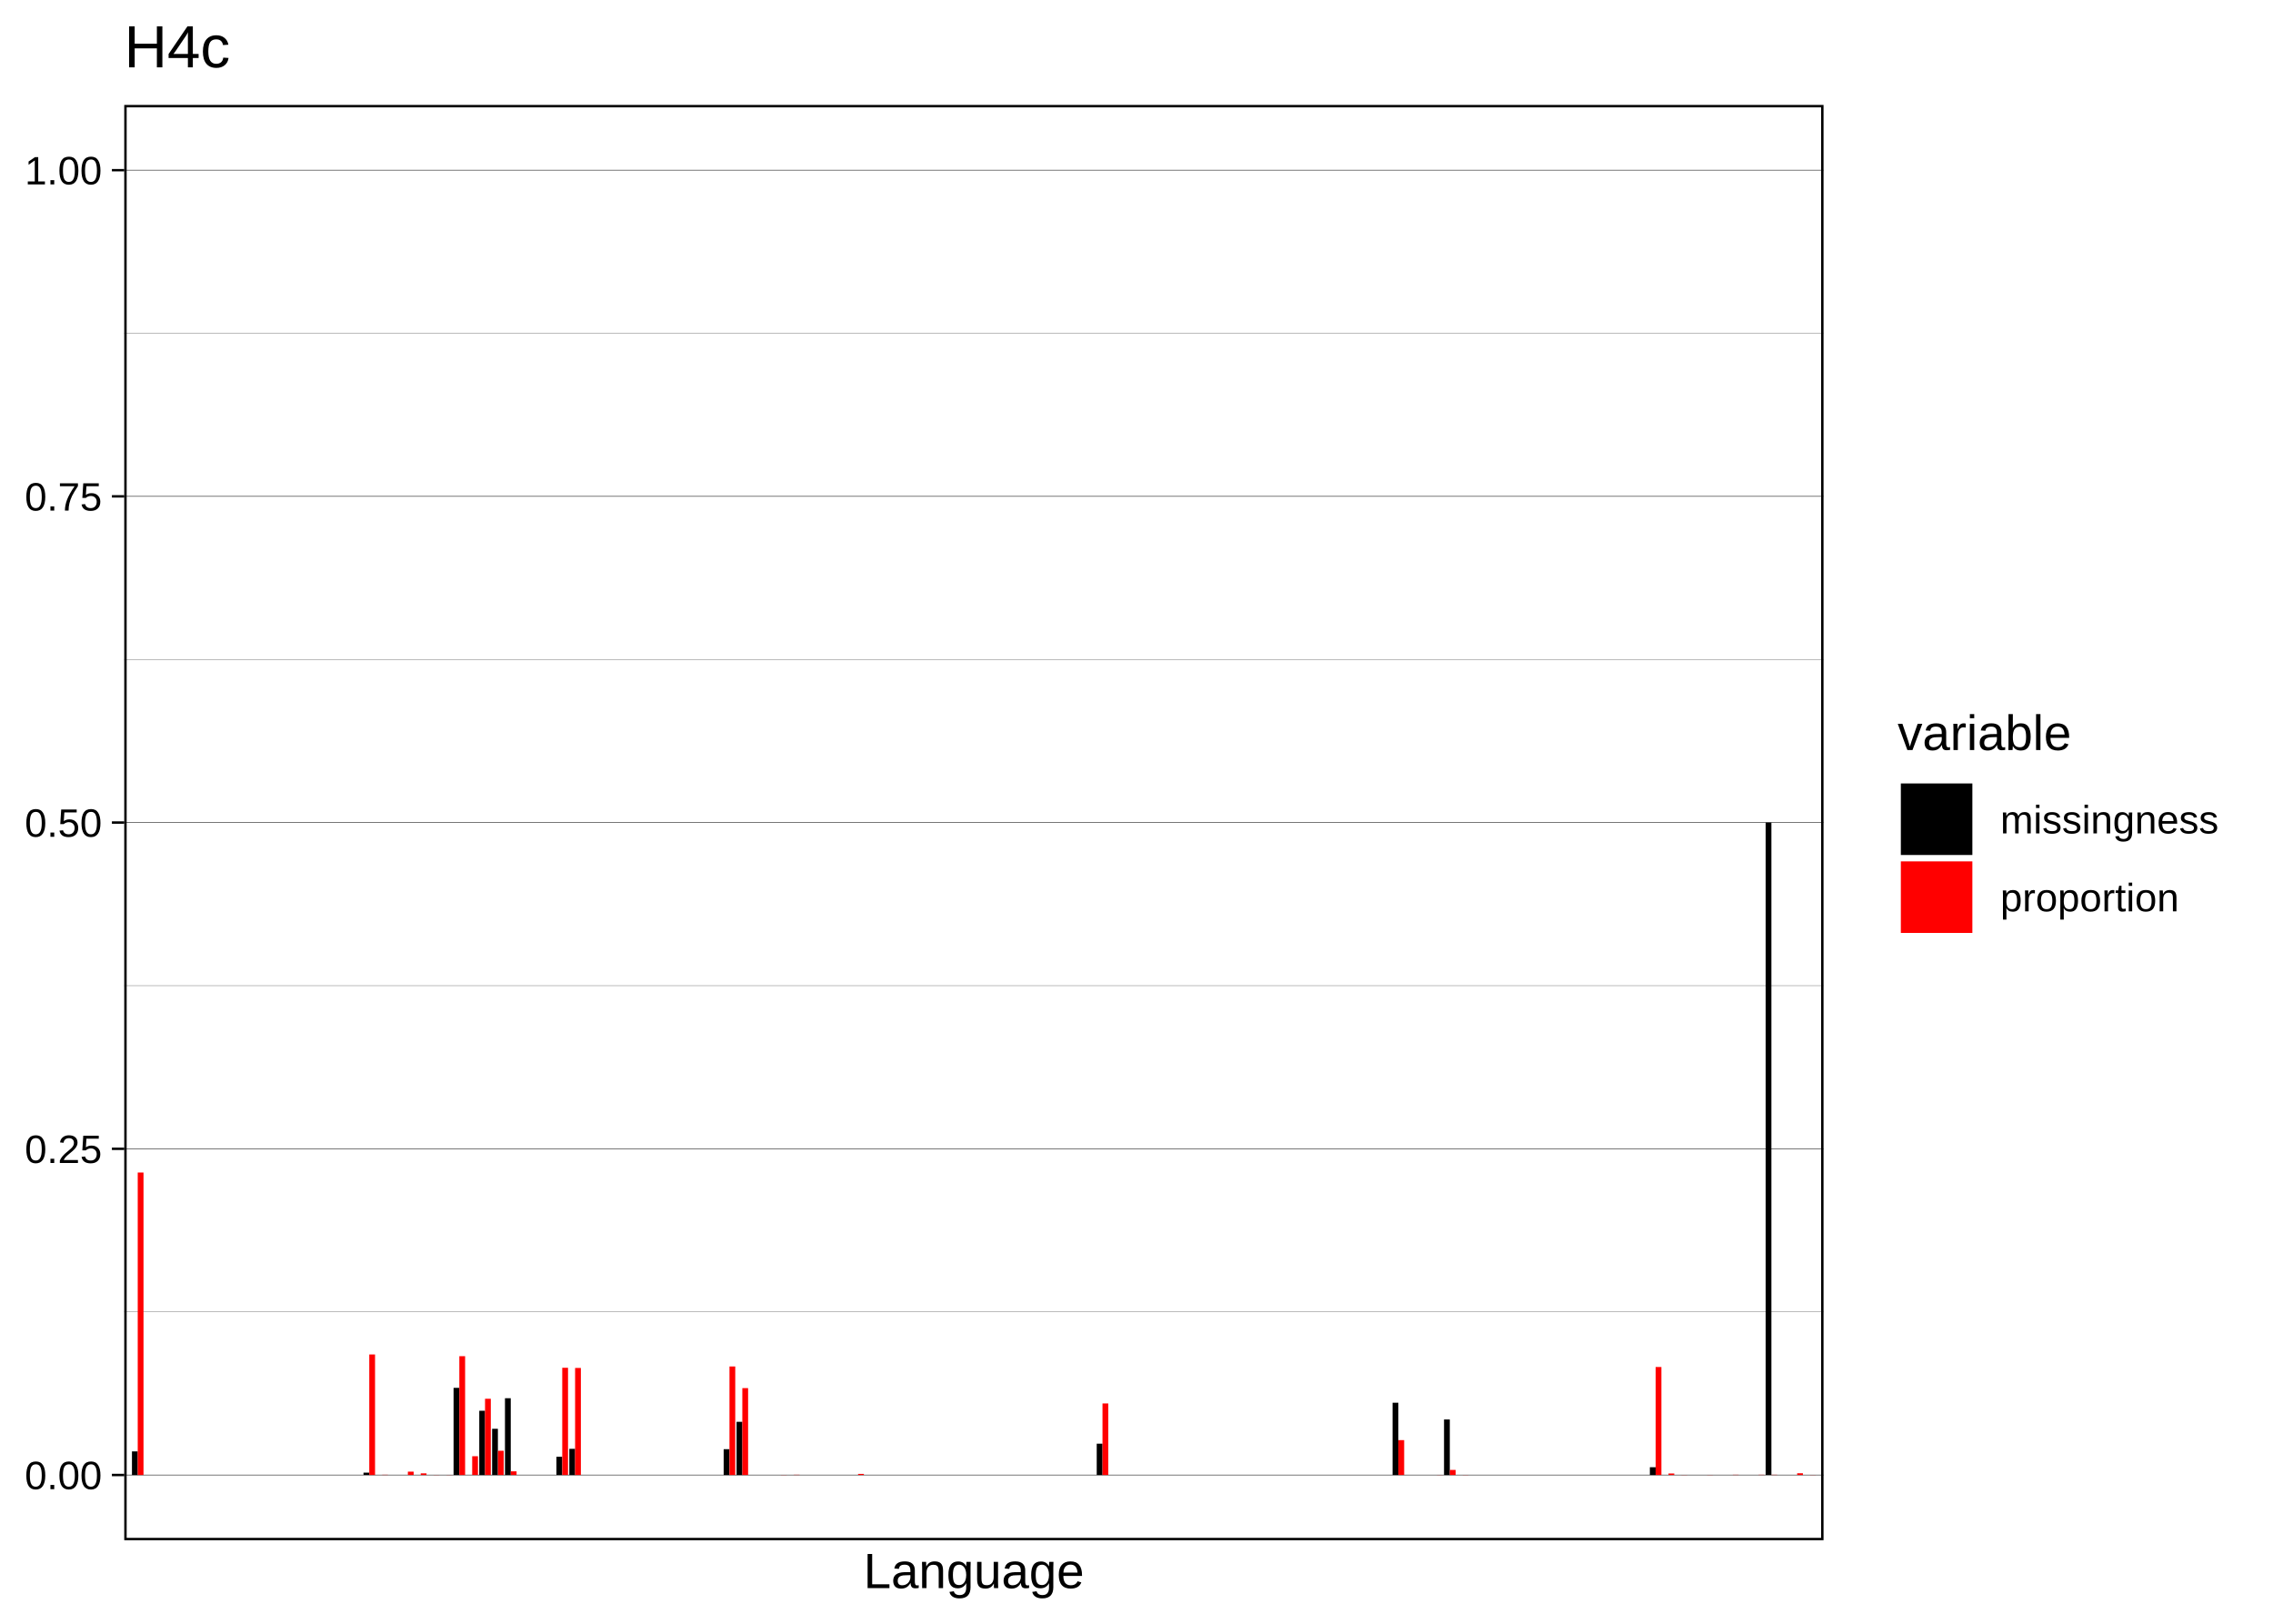
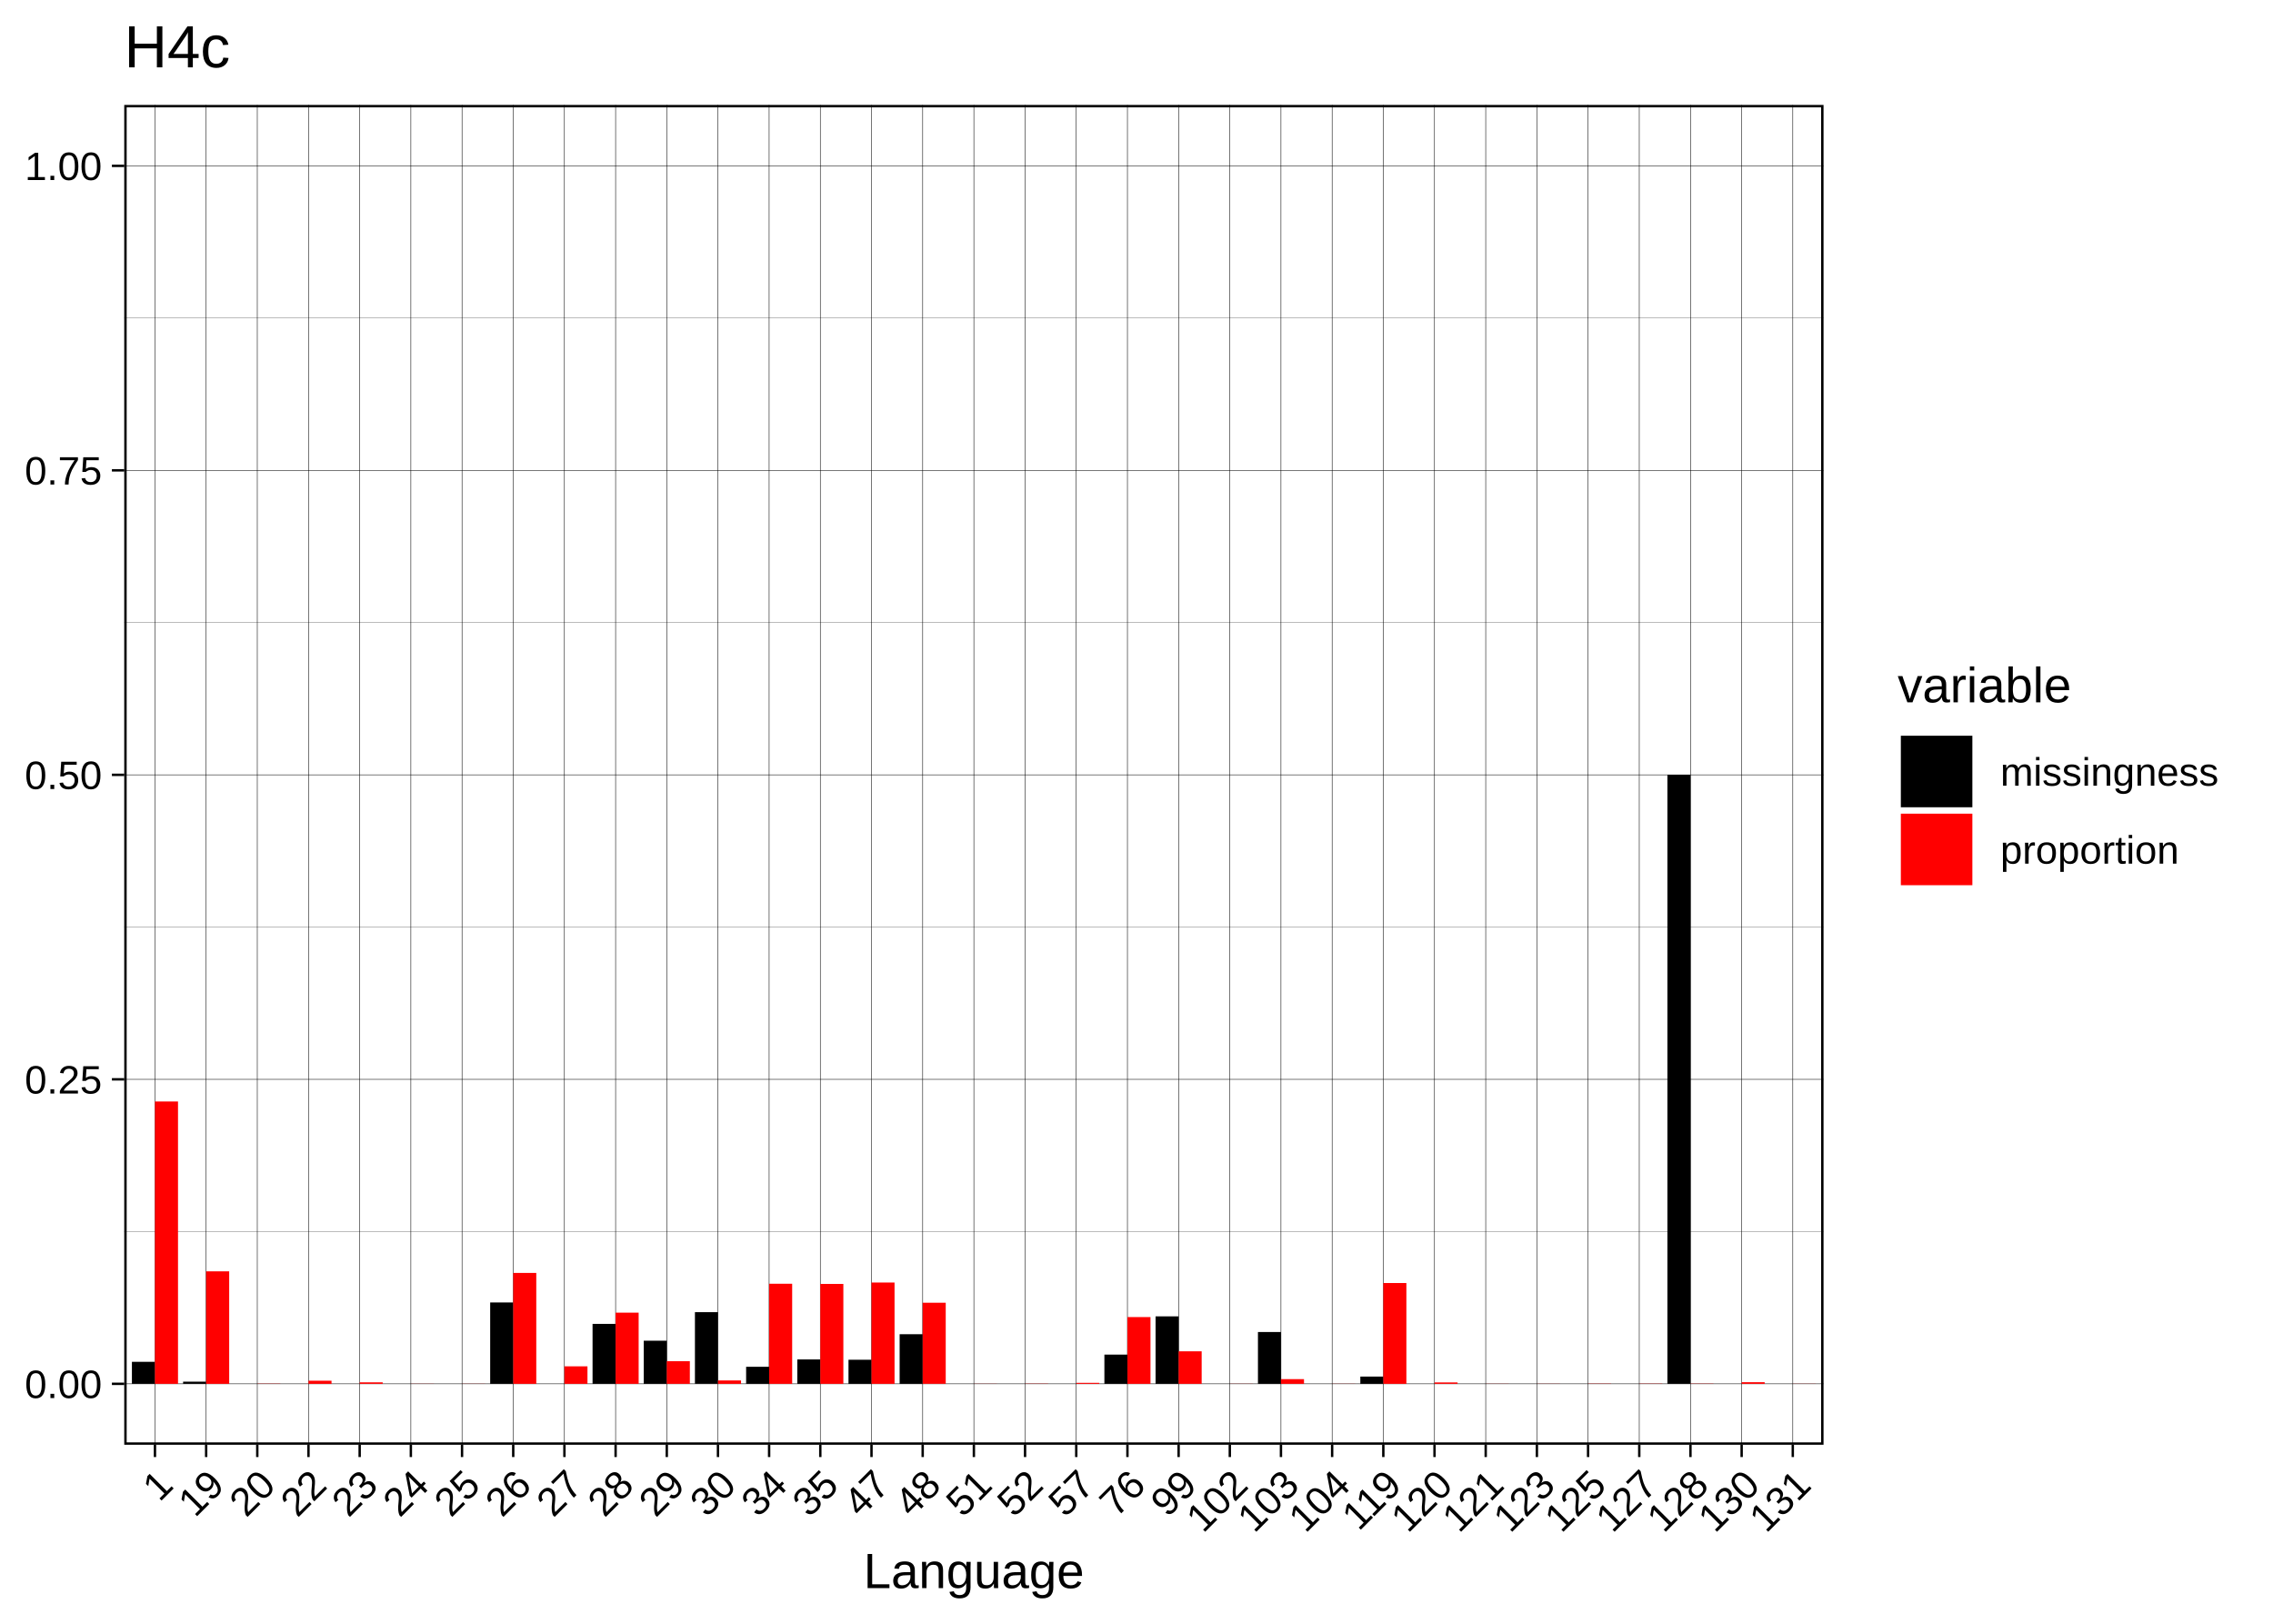
<svg xmlns="http://www.w3.org/2000/svg" class="svglite" width="504.00pt" height="360.00pt" viewBox="0 0 504.00 360.00">
  <defs>
    <style type="text/css">
    .svglite line, .svglite polyline, .svglite polygon, .svglite path, .svglite rect, .svglite circle {
      fill: none;
      stroke: #000000;
      stroke-linecap: round;
      stroke-linejoin: round;
      stroke-miterlimit: 10.00;
    }
    .svglite text {
      white-space: pre;
    }
  </style>
  </defs>
  <rect width="100%" height="100%" style="stroke: none; fill: #FFFFFF;" />
  <defs>
    <clipPath id="cpMC4wMHw1MDQuMDB8MC4wMHwzNjAuMDA=">
      <rect x="0.00" y="0.00" width="504.00" height="360.00" />
    </clipPath>
  </defs>
  <g clip-path="url(#cpMC4wMHw1MDQuMDB8MC4wMHwzNjAuMDA=)">
    <rect x="0" y="0.00" width="504.00" height="360.00" style="stroke-width: 1.07; stroke: #FFFFFF; fill: #FFFFFF;" />
  </g>
  <defs>
-     <clipPath id="cpMjcuNTV8NDA0LjMzfDIzLjI3fDM0MS40OA==">
-       <rect x="27.55" y="23.27" width="376.79" height="318.22" />
+     <clipPath id="cpMjcuNTV8NDA0LjMzfDIzLjI3fDMyMC4zMQ==">
+       <rect x="27.55" y="23.27" width="376.79" height="297.05" />
    </clipPath>
  </defs>
-   <g clip-path="url(#cpMjcuNTV8NDA0LjMzfDIzLjI3fDM0MS40OA==)">
-     <rect x="27.55" y="23.27" width="376.79" height="318.22" style="stroke-width: 1.07; stroke: none; fill: #FFFFFF;" />
-     <polyline points="27.55,290.86 404.33,290.86 " style="stroke-width: 0.053; stroke-linecap: butt;" />
-     <polyline points="27.55,218.54 404.33,218.54 " style="stroke-width: 0.053; stroke-linecap: butt;" />
-     <polyline points="27.55,146.21 404.33,146.21 " style="stroke-width: 0.053; stroke-linecap: butt;" />
-     <polyline points="27.55,73.89 404.33,73.89 " style="stroke-width: 0.053; stroke-linecap: butt;" />
-     <polyline points="27.55,327.02 404.33,327.02 " style="stroke-width: 0.11; stroke-linecap: butt;" />
-     <polyline points="27.55,254.70 404.33,254.70 " style="stroke-width: 0.11; stroke-linecap: butt;" />
-     <polyline points="27.55,182.37 404.33,182.37 " style="stroke-width: 0.11; stroke-linecap: butt;" />
-     <polyline points="27.55,110.05 404.33,110.05 " style="stroke-width: 0.11; stroke-linecap: butt;" />
-     <polyline points="27.55,37.73 404.33,37.73 " style="stroke-width: 0.11; stroke-linecap: butt;" />
-     <rect x="243.18" y="320.08" width="1.28" height="6.94" style="stroke-width: 1.07; stroke: none; stroke-linecap: butt; stroke-linejoin: miter; fill: #000000;" />
-     <rect x="308.78" y="311.00" width="1.28" height="16.02" style="stroke-width: 1.07; stroke: none; stroke-linecap: butt; stroke-linejoin: miter; fill: #000000;" />
-     <rect x="320.19" y="314.71" width="1.28" height="12.31" style="stroke-width: 1.07; stroke: none; stroke-linecap: butt; stroke-linejoin: miter; fill: #000000;" />
-     <rect x="29.26" y="321.79" width="1.28" height="5.23" style="stroke-width: 1.07; stroke: none; stroke-linecap: butt; stroke-linejoin: miter; fill: #000000;" />
-     <rect x="80.60" y="326.50" width="1.28" height="0.51" style="stroke-width: 1.07; stroke: none; stroke-linecap: butt; stroke-linejoin: miter; fill: #000000;" />
-     <rect x="371.53" y="327.02" width="1.28" height="0.00" style="stroke-width: 1.07; stroke: none; stroke-linecap: butt; stroke-linejoin: miter; fill: #000000;" />
-     <rect x="382.94" y="327.02" width="1.28" height="0.00" style="stroke-width: 1.07; stroke: none; stroke-linecap: butt; stroke-linejoin: miter; fill: #000000;" />
-     <rect x="92.01" y="327.02" width="1.28" height="0.00" style="stroke-width: 1.07; stroke: none; stroke-linecap: butt; stroke-linejoin: miter; fill: #000000;" />
-     <rect x="388.65" y="327.02" width="1.28" height="0.00" style="stroke-width: 1.07; stroke: none; stroke-linecap: butt; stroke-linejoin: miter; fill: #000000;" />
-     <rect x="377.24" y="327.02" width="1.28" height="0.00" style="stroke-width: 1.07; stroke: none; stroke-linecap: butt; stroke-linejoin: miter; fill: #000000;" />
-     <rect x="100.57" y="307.70" width="1.28" height="19.32" style="stroke-width: 1.07; stroke: none; stroke-linecap: butt; stroke-linejoin: miter; fill: #000000;" />
-     <rect x="174.73" y="327.02" width="1.28" height="0.00" style="stroke-width: 1.07; stroke: none; stroke-linecap: butt; stroke-linejoin: miter; fill: #000000;" />
-     <rect x="171.87" y="327.02" width="1.28" height="0.00" style="stroke-width: 1.07; stroke: none; stroke-linecap: butt; stroke-linejoin: miter; fill: #000000;" />
-     <rect x="391.50" y="182.37" width="1.28" height="144.64" style="stroke-width: 1.07; stroke: none; stroke-linecap: butt; stroke-linejoin: miter; fill: #000000;" />
-     <rect x="188.99" y="327.02" width="1.28" height="0.00" style="stroke-width: 1.07; stroke: none; stroke-linecap: butt; stroke-linejoin: miter; fill: #000000;" />
-     <rect x="323.04" y="327.02" width="1.28" height="0.00" style="stroke-width: 1.07; stroke: none; stroke-linecap: butt; stroke-linejoin: miter; fill: #000000;" />
-     <rect x="89.16" y="327.02" width="1.28" height="0.00" style="stroke-width: 1.07; stroke: none; stroke-linecap: butt; stroke-linejoin: miter; fill: #000000;" />
-     <rect x="397.20" y="327.02" width="1.28" height="0.00" style="stroke-width: 1.07; stroke: none; stroke-linecap: butt; stroke-linejoin: miter; fill: #000000;" />
-     <rect x="400.06" y="327.02" width="1.28" height="0.00" style="stroke-width: 1.07; stroke: none; stroke-linecap: butt; stroke-linejoin: miter; fill: #000000;" />
-     <rect x="97.71" y="327.02" width="1.28" height="0.00" style="stroke-width: 1.07; stroke: none; stroke-linecap: butt; stroke-linejoin: miter; fill: #000000;" />
-     <rect x="94.86" y="327.02" width="1.28" height="0.00" style="stroke-width: 1.07; stroke: none; stroke-linecap: butt; stroke-linejoin: miter; fill: #000000;" />
-     <rect x="83.45" y="327.02" width="1.28" height="0.00" style="stroke-width: 1.07; stroke: none; stroke-linecap: butt; stroke-linejoin: miter; fill: #000000;" />
-     <rect x="317.34" y="327.02" width="1.28" height="0.00" style="stroke-width: 1.07; stroke: none; stroke-linecap: butt; stroke-linejoin: miter; fill: #000000;" />
-     <rect x="368.68" y="327.02" width="1.28" height="0.00" style="stroke-width: 1.07; stroke: none; stroke-linecap: butt; stroke-linejoin: miter; fill: #000000;" />
-     <rect x="365.83" y="325.30" width="1.28" height="1.72" style="stroke-width: 1.07; stroke: none; stroke-linecap: butt; stroke-linejoin: miter; fill: #000000;" />
-     <rect x="160.46" y="321.30" width="1.28" height="5.72" style="stroke-width: 1.07; stroke: none; stroke-linecap: butt; stroke-linejoin: miter; fill: #000000;" />
-     <rect x="103.42" y="327.02" width="1.28" height="0.00" style="stroke-width: 1.07; stroke: none; stroke-linecap: butt; stroke-linejoin: miter; fill: #000000;" />
-     <rect x="163.32" y="315.23" width="1.28" height="11.79" style="stroke-width: 1.07; stroke: none; stroke-linecap: butt; stroke-linejoin: miter; fill: #000000;" />
-     <rect x="106.27" y="312.78" width="1.28" height="14.24" style="stroke-width: 1.07; stroke: none; stroke-linecap: butt; stroke-linejoin: miter; fill: #000000;" />
-     <rect x="109.12" y="316.78" width="1.28" height="10.24" style="stroke-width: 1.07; stroke: none; stroke-linecap: butt; stroke-linejoin: miter; fill: #000000;" />
-     <rect x="111.97" y="310.00" width="1.28" height="17.02" style="stroke-width: 1.07; stroke: none; stroke-linecap: butt; stroke-linejoin: miter; fill: #000000;" />
-     <rect x="123.38" y="322.97" width="1.28" height="4.05" style="stroke-width: 1.07; stroke: none; stroke-linecap: butt; stroke-linejoin: miter; fill: #000000;" />
-     <rect x="126.24" y="321.22" width="1.28" height="5.80" style="stroke-width: 1.07; stroke: none; stroke-linecap: butt; stroke-linejoin: miter; fill: #000000;" />
-     <rect x="244.46" y="311.16" width="1.28" height="15.86" style="stroke-width: 1.07; stroke: none; stroke-linecap: butt; stroke-linejoin: miter; fill: #FF0000;" />
-     <rect x="310.07" y="319.29" width="1.28" height="7.73" style="stroke-width: 1.07; stroke: none; stroke-linecap: butt; stroke-linejoin: miter; fill: #FF0000;" />
-     <rect x="321.48" y="325.90" width="1.28" height="1.12" style="stroke-width: 1.07; stroke: none; stroke-linecap: butt; stroke-linejoin: miter; fill: #FF0000;" />
-     <rect x="30.54" y="259.96" width="1.28" height="67.06" style="stroke-width: 1.07; stroke: none; stroke-linecap: butt; stroke-linejoin: miter; fill: #FF0000;" />
-     <rect x="81.88" y="300.30" width="1.28" height="26.72" style="stroke-width: 1.07; stroke: none; stroke-linecap: butt; stroke-linejoin: miter; fill: #FF0000;" />
-     <rect x="372.82" y="327.00" width="1.28" height="0.024" style="stroke-width: 1.07; stroke: none; stroke-linecap: butt; stroke-linejoin: miter; fill: #FF0000;" />
-     <rect x="384.23" y="326.97" width="1.28" height="0.048" style="stroke-width: 1.07; stroke: none; stroke-linecap: butt; stroke-linejoin: miter; fill: #FF0000;" />
-     <rect x="93.29" y="326.66" width="1.28" height="0.36" style="stroke-width: 1.07; stroke: none; stroke-linecap: butt; stroke-linejoin: miter; fill: #FF0000;" />
-     <rect x="389.93" y="326.97" width="1.28" height="0.048" style="stroke-width: 1.07; stroke: none; stroke-linecap: butt; stroke-linejoin: miter; fill: #FF0000;" />
-     <rect x="378.52" y="327.00" width="1.28" height="0.024" style="stroke-width: 1.07; stroke: none; stroke-linecap: butt; stroke-linejoin: miter; fill: #FF0000;" />
-     <rect x="101.85" y="300.68" width="1.28" height="26.34" style="stroke-width: 1.07; stroke: none; stroke-linecap: butt; stroke-linejoin: miter; fill: #FF0000;" />
-     <rect x="176.01" y="326.97" width="1.28" height="0.048" style="stroke-width: 1.07; stroke: none; stroke-linecap: butt; stroke-linejoin: miter; fill: #FF0000;" />
-     <rect x="173.16" y="327.00" width="1.28" height="0.024" style="stroke-width: 1.07; stroke: none; stroke-linecap: butt; stroke-linejoin: miter; fill: #FF0000;" />
-     <rect x="392.78" y="326.97" width="1.28" height="0.048" style="stroke-width: 1.07; stroke: none; stroke-linecap: butt; stroke-linejoin: miter; fill: #FF0000;" />
-     <rect x="190.27" y="326.78" width="1.28" height="0.24" style="stroke-width: 1.07; stroke: none; stroke-linecap: butt; stroke-linejoin: miter; fill: #FF0000;" />
-     <rect x="324.33" y="327.00" width="1.28" height="0.024" style="stroke-width: 1.07; stroke: none; stroke-linecap: butt; stroke-linejoin: miter; fill: #FF0000;" />
-     <rect x="90.44" y="326.28" width="1.28" height="0.74" style="stroke-width: 1.07; stroke: none; stroke-linecap: butt; stroke-linejoin: miter; fill: #FF0000;" />
-     <rect x="398.49" y="326.64" width="1.28" height="0.38" style="stroke-width: 1.07; stroke: none; stroke-linecap: butt; stroke-linejoin: miter; fill: #FF0000;" />
-     <rect x="401.34" y="327.00" width="1.28" height="0.024" style="stroke-width: 1.07; stroke: none; stroke-linecap: butt; stroke-linejoin: miter; fill: #FF0000;" />
-     <rect x="99.00" y="327.00" width="1.28" height="0.024" style="stroke-width: 1.07; stroke: none; stroke-linecap: butt; stroke-linejoin: miter; fill: #FF0000;" />
-     <rect x="96.14" y="327.00" width="1.28" height="0.024" style="stroke-width: 1.07; stroke: none; stroke-linecap: butt; stroke-linejoin: miter; fill: #FF0000;" />
-     <rect x="84.74" y="326.97" width="1.28" height="0.048" style="stroke-width: 1.07; stroke: none; stroke-linecap: butt; stroke-linejoin: miter; fill: #FF0000;" />
-     <rect x="318.62" y="327.00" width="1.28" height="0.024" style="stroke-width: 1.07; stroke: none; stroke-linecap: butt; stroke-linejoin: miter; fill: #FF0000;" />
-     <rect x="369.96" y="326.69" width="1.28" height="0.33" style="stroke-width: 1.07; stroke: none; stroke-linecap: butt; stroke-linejoin: miter; fill: #FF0000;" />
-     <rect x="367.11" y="303.08" width="1.28" height="23.94" style="stroke-width: 1.07; stroke: none; stroke-linecap: butt; stroke-linejoin: miter; fill: #FF0000;" />
-     <rect x="161.75" y="302.96" width="1.28" height="24.06" style="stroke-width: 1.07; stroke: none; stroke-linecap: butt; stroke-linejoin: miter; fill: #FF0000;" />
-     <rect x="104.70" y="322.86" width="1.28" height="4.16" style="stroke-width: 1.07; stroke: none; stroke-linecap: butt; stroke-linejoin: miter; fill: #FF0000;" />
-     <rect x="164.60" y="307.76" width="1.28" height="19.26" style="stroke-width: 1.07; stroke: none; stroke-linecap: butt; stroke-linejoin: miter; fill: #FF0000;" />
-     <rect x="107.55" y="310.12" width="1.28" height="16.90" style="stroke-width: 1.07; stroke: none; stroke-linecap: butt; stroke-linejoin: miter; fill: #FF0000;" />
-     <rect x="110.41" y="321.65" width="1.28" height="5.37" style="stroke-width: 1.07; stroke: none; stroke-linecap: butt; stroke-linejoin: miter; fill: #FF0000;" />
-     <rect x="113.26" y="326.21" width="1.28" height="0.81" style="stroke-width: 1.07; stroke: none; stroke-linecap: butt; stroke-linejoin: miter; fill: #FF0000;" />
-     <rect x="124.67" y="303.25" width="1.28" height="23.77" style="stroke-width: 1.07; stroke: none; stroke-linecap: butt; stroke-linejoin: miter; fill: #FF0000;" />
-     <rect x="127.52" y="303.29" width="1.28" height="23.73" style="stroke-width: 1.07; stroke: none; stroke-linecap: butt; stroke-linejoin: miter; fill: #FF0000;" />
-     <rect x="27.55" y="23.27" width="376.79" height="318.22" style="stroke-width: 1.07;" />
+   <g clip-path="url(#cpMjcuNTV8NDA0LjMzfDIzLjI3fDMyMC4zMQ==)">
+     <rect x="27.55" y="23.27" width="376.79" height="297.05" style="stroke-width: 1.07; stroke: none; fill: #FFFFFF;" />
+     <polyline points="27.55,273.05 404.33,273.05 " style="stroke-width: 0.053; stroke-linecap: butt;" />
+     <polyline points="27.55,205.54 404.33,205.54 " style="stroke-width: 0.053; stroke-linecap: butt;" />
+     <polyline points="27.55,138.03 404.33,138.03 " style="stroke-width: 0.053; stroke-linecap: butt;" />
+     <polyline points="27.55,70.52 404.33,70.52 " style="stroke-width: 0.053; stroke-linecap: butt;" />
+     <polyline points="27.55,306.81 404.33,306.81 " style="stroke-width: 0.11; stroke-linecap: butt;" />
+     <polyline points="27.55,239.30 404.33,239.30 " style="stroke-width: 0.11; stroke-linecap: butt;" />
+     <polyline points="27.55,171.79 404.33,171.79 " style="stroke-width: 0.11; stroke-linecap: butt;" />
+     <polyline points="27.55,104.28 404.33,104.28 " style="stroke-width: 0.11; stroke-linecap: butt;" />
+     <polyline points="27.55,36.77 404.33,36.77 " style="stroke-width: 0.11; stroke-linecap: butt;" />
+     <polyline points="34.36,320.31 34.36,23.27 " style="stroke-width: 0.11; stroke-linecap: butt;" />
+     <polyline points="45.71,320.31 45.71,23.27 " style="stroke-width: 0.11; stroke-linecap: butt;" />
+     <polyline points="57.05,320.31 57.05,23.27 " style="stroke-width: 0.11; stroke-linecap: butt;" />
+     <polyline points="68.40,320.31 68.40,23.27 " style="stroke-width: 0.11; stroke-linecap: butt;" />
+     <polyline points="79.75,320.31 79.75,23.27 " style="stroke-width: 0.11; stroke-linecap: butt;" />
+     <polyline points="91.10,320.31 91.10,23.27 " style="stroke-width: 0.11; stroke-linecap: butt;" />
+     <polyline points="102.45,320.31 102.45,23.27 " style="stroke-width: 0.11; stroke-linecap: butt;" />
+     <polyline points="113.80,320.31 113.80,23.27 " style="stroke-width: 0.11; stroke-linecap: butt;" />
+     <polyline points="125.15,320.31 125.15,23.27 " style="stroke-width: 0.11; stroke-linecap: butt;" />
+     <polyline points="136.50,320.31 136.50,23.27 " style="stroke-width: 0.11; stroke-linecap: butt;" />
+     <polyline points="147.85,320.31 147.85,23.27 " style="stroke-width: 0.11; stroke-linecap: butt;" />
+     <polyline points="159.20,320.31 159.20,23.27 " style="stroke-width: 0.11; stroke-linecap: butt;" />
+     <polyline points="170.54,320.31 170.54,23.27 " style="stroke-width: 0.11; stroke-linecap: butt;" />
+     <polyline points="181.89,320.31 181.89,23.27 " style="stroke-width: 0.11; stroke-linecap: butt;" />
+     <polyline points="193.24,320.31 193.24,23.27 " style="stroke-width: 0.11; stroke-linecap: butt;" />
+     <polyline points="204.59,320.31 204.59,23.27 " style="stroke-width: 0.11; stroke-linecap: butt;" />
+     <polyline points="215.94,320.31 215.94,23.27 " style="stroke-width: 0.11; stroke-linecap: butt;" />
+     <polyline points="227.29,320.31 227.29,23.27 " style="stroke-width: 0.11; stroke-linecap: butt;" />
+     <polyline points="238.64,320.31 238.64,23.27 " style="stroke-width: 0.11; stroke-linecap: butt;" />
+     <polyline points="249.99,320.31 249.99,23.27 " style="stroke-width: 0.11; stroke-linecap: butt;" />
+     <polyline points="261.34,320.31 261.34,23.27 " style="stroke-width: 0.11; stroke-linecap: butt;" />
+     <polyline points="272.69,320.31 272.69,23.27 " style="stroke-width: 0.11; stroke-linecap: butt;" />
+     <polyline points="284.03,320.31 284.03,23.27 " style="stroke-width: 0.11; stroke-linecap: butt;" />
+     <polyline points="295.38,320.31 295.38,23.27 " style="stroke-width: 0.11; stroke-linecap: butt;" />
+     <polyline points="306.73,320.31 306.73,23.27 " style="stroke-width: 0.11; stroke-linecap: butt;" />
+     <polyline points="318.08,320.31 318.08,23.27 " style="stroke-width: 0.11; stroke-linecap: butt;" />
+     <polyline points="329.43,320.31 329.43,23.27 " style="stroke-width: 0.11; stroke-linecap: butt;" />
+     <polyline points="340.78,320.31 340.78,23.27 " style="stroke-width: 0.11; stroke-linecap: butt;" />
+     <polyline points="352.13,320.31 352.13,23.27 " style="stroke-width: 0.11; stroke-linecap: butt;" />
+     <polyline points="363.48,320.31 363.48,23.27 " style="stroke-width: 0.11; stroke-linecap: butt;" />
+     <polyline points="374.83,320.31 374.83,23.27 " style="stroke-width: 0.11; stroke-linecap: butt;" />
+     <polyline points="386.18,320.31 386.18,23.27 " style="stroke-width: 0.11; stroke-linecap: butt;" />
+     <polyline points="397.52,320.31 397.52,23.27 " style="stroke-width: 0.11; stroke-linecap: butt;" />
+     <rect x="244.88" y="300.33" width="5.11" height="6.48" style="stroke-width: 1.07; stroke: none; stroke-linecap: butt; stroke-linejoin: miter; fill: #000000;" />
+     <rect x="256.23" y="291.85" width="5.11" height="14.96" style="stroke-width: 1.07; stroke: none; stroke-linecap: butt; stroke-linejoin: miter; fill: #000000;" />
+     <rect x="278.93" y="295.32" width="5.11" height="11.49" style="stroke-width: 1.07; stroke: none; stroke-linecap: butt; stroke-linejoin: miter; fill: #000000;" />
+     <rect x="29.25" y="301.93" width="5.11" height="4.88" style="stroke-width: 1.07; stroke: none; stroke-linecap: butt; stroke-linejoin: miter; fill: #000000;" />
+     <rect x="40.60" y="306.33" width="5.11" height="0.48" style="stroke-width: 1.07; stroke: none; stroke-linecap: butt; stroke-linejoin: miter; fill: #000000;" />
+     <rect x="324.32" y="306.81" width="5.11" height="0.00" style="stroke-width: 1.07; stroke: none; stroke-linecap: butt; stroke-linejoin: miter; fill: #000000;" />
+     <rect x="347.02" y="306.81" width="5.11" height="0.00" style="stroke-width: 1.07; stroke: none; stroke-linecap: butt; stroke-linejoin: miter; fill: #000000;" />
+     <rect x="74.65" y="306.81" width="5.11" height="0.00" style="stroke-width: 1.07; stroke: none; stroke-linecap: butt; stroke-linejoin: miter; fill: #000000;" />
+     <rect x="358.37" y="306.81" width="5.11" height="0.00" style="stroke-width: 1.07; stroke: none; stroke-linecap: butt; stroke-linejoin: miter; fill: #000000;" />
+     <rect x="335.67" y="306.81" width="5.11" height="0.00" style="stroke-width: 1.07; stroke: none; stroke-linecap: butt; stroke-linejoin: miter; fill: #000000;" />
+     <rect x="108.69" y="288.77" width="5.11" height="18.04" style="stroke-width: 1.07; stroke: none; stroke-linecap: butt; stroke-linejoin: miter; fill: #000000;" />
+     <rect x="222.18" y="306.81" width="5.11" height="0.00" style="stroke-width: 1.07; stroke: none; stroke-linecap: butt; stroke-linejoin: miter; fill: #000000;" />
+     <rect x="210.83" y="306.81" width="5.11" height="0.00" style="stroke-width: 1.07; stroke: none; stroke-linecap: butt; stroke-linejoin: miter; fill: #000000;" />
+     <rect x="369.72" y="171.79" width="5.11" height="135.02" style="stroke-width: 1.07; stroke: none; stroke-linecap: butt; stroke-linejoin: miter; fill: #000000;" />
+     <rect x="233.53" y="306.81" width="5.11" height="0.00" style="stroke-width: 1.07; stroke: none; stroke-linecap: butt; stroke-linejoin: miter; fill: #000000;" />
+     <rect x="290.28" y="306.81" width="5.11" height="0.00" style="stroke-width: 1.07; stroke: none; stroke-linecap: butt; stroke-linejoin: miter; fill: #000000;" />
+     <rect x="63.30" y="306.81" width="5.11" height="0.00" style="stroke-width: 1.07; stroke: none; stroke-linecap: butt; stroke-linejoin: miter; fill: #000000;" />
+     <rect x="381.07" y="306.81" width="5.11" height="0.00" style="stroke-width: 1.07; stroke: none; stroke-linecap: butt; stroke-linejoin: miter; fill: #000000;" />
+     <rect x="392.42" y="306.81" width="5.11" height="0.00" style="stroke-width: 1.07; stroke: none; stroke-linecap: butt; stroke-linejoin: miter; fill: #000000;" />
+     <rect x="97.34" y="306.81" width="5.11" height="0.00" style="stroke-width: 1.07; stroke: none; stroke-linecap: butt; stroke-linejoin: miter; fill: #000000;" />
+     <rect x="85.99" y="306.81" width="5.11" height="0.00" style="stroke-width: 1.07; stroke: none; stroke-linecap: butt; stroke-linejoin: miter; fill: #000000;" />
+     <rect x="51.95" y="306.81" width="5.11" height="0.00" style="stroke-width: 1.07; stroke: none; stroke-linecap: butt; stroke-linejoin: miter; fill: #000000;" />
+     <rect x="267.58" y="306.81" width="5.11" height="0.00" style="stroke-width: 1.07; stroke: none; stroke-linecap: butt; stroke-linejoin: miter; fill: #000000;" />
+     <rect x="312.97" y="306.81" width="5.11" height="0.00" style="stroke-width: 1.07; stroke: none; stroke-linecap: butt; stroke-linejoin: miter; fill: #000000;" />
+     <rect x="301.63" y="305.20" width="5.11" height="1.61" style="stroke-width: 1.07; stroke: none; stroke-linecap: butt; stroke-linejoin: miter; fill: #000000;" />
+     <rect x="188.14" y="301.47" width="5.11" height="5.34" style="stroke-width: 1.07; stroke: none; stroke-linecap: butt; stroke-linejoin: miter; fill: #000000;" />
+     <rect x="120.04" y="306.81" width="5.11" height="0.00" style="stroke-width: 1.07; stroke: none; stroke-linecap: butt; stroke-linejoin: miter; fill: #000000;" />
+     <rect x="199.48" y="295.81" width="5.11" height="11.00" style="stroke-width: 1.07; stroke: none; stroke-linecap: butt; stroke-linejoin: miter; fill: #000000;" />
+     <rect x="131.39" y="293.52" width="5.11" height="13.29" style="stroke-width: 1.07; stroke: none; stroke-linecap: butt; stroke-linejoin: miter; fill: #000000;" />
+     <rect x="142.74" y="297.25" width="5.11" height="9.56" style="stroke-width: 1.07; stroke: none; stroke-linecap: butt; stroke-linejoin: miter; fill: #000000;" />
+     <rect x="154.09" y="290.92" width="5.11" height="15.88" style="stroke-width: 1.07; stroke: none; stroke-linecap: butt; stroke-linejoin: miter; fill: #000000;" />
+     <rect x="165.44" y="303.03" width="5.11" height="3.78" style="stroke-width: 1.07; stroke: none; stroke-linecap: butt; stroke-linejoin: miter; fill: #000000;" />
+     <rect x="176.79" y="301.40" width="5.11" height="5.41" style="stroke-width: 1.07; stroke: none; stroke-linecap: butt; stroke-linejoin: miter; fill: #000000;" />
+     <rect x="249.99" y="292.01" width="5.11" height="14.80" style="stroke-width: 1.07; stroke: none; stroke-linecap: butt; stroke-linejoin: miter; fill: #FF0000;" />
+     <rect x="261.34" y="299.60" width="5.11" height="7.21" style="stroke-width: 1.07; stroke: none; stroke-linecap: butt; stroke-linejoin: miter; fill: #FF0000;" />
+     <rect x="284.03" y="305.77" width="5.11" height="1.04" style="stroke-width: 1.07; stroke: none; stroke-linecap: butt; stroke-linejoin: miter; fill: #FF0000;" />
+     <rect x="34.36" y="244.21" width="5.11" height="62.60" style="stroke-width: 1.07; stroke: none; stroke-linecap: butt; stroke-linejoin: miter; fill: #FF0000;" />
+     <rect x="45.71" y="281.87" width="5.11" height="24.94" style="stroke-width: 1.07; stroke: none; stroke-linecap: butt; stroke-linejoin: miter; fill: #FF0000;" />
+     <rect x="329.43" y="306.79" width="5.11" height="0.022" style="stroke-width: 1.07; stroke: none; stroke-linecap: butt; stroke-linejoin: miter; fill: #FF0000;" />
+     <rect x="352.13" y="306.77" width="5.11" height="0.044" style="stroke-width: 1.07; stroke: none; stroke-linecap: butt; stroke-linejoin: miter; fill: #FF0000;" />
+     <rect x="79.75" y="306.48" width="5.11" height="0.33" style="stroke-width: 1.07; stroke: none; stroke-linecap: butt; stroke-linejoin: miter; fill: #FF0000;" />
+     <rect x="363.48" y="306.77" width="5.11" height="0.044" style="stroke-width: 1.07; stroke: none; stroke-linecap: butt; stroke-linejoin: miter; fill: #FF0000;" />
+     <rect x="340.78" y="306.79" width="5.11" height="0.022" style="stroke-width: 1.07; stroke: none; stroke-linecap: butt; stroke-linejoin: miter; fill: #FF0000;" />
+     <rect x="113.80" y="282.22" width="5.11" height="24.59" style="stroke-width: 1.07; stroke: none; stroke-linecap: butt; stroke-linejoin: miter; fill: #FF0000;" />
+     <rect x="227.29" y="306.77" width="5.11" height="0.044" style="stroke-width: 1.07; stroke: none; stroke-linecap: butt; stroke-linejoin: miter; fill: #FF0000;" />
+     <rect x="215.94" y="306.79" width="5.11" height="0.022" style="stroke-width: 1.07; stroke: none; stroke-linecap: butt; stroke-linejoin: miter; fill: #FF0000;" />
+     <rect x="374.83" y="306.77" width="5.11" height="0.044" style="stroke-width: 1.07; stroke: none; stroke-linecap: butt; stroke-linejoin: miter; fill: #FF0000;" />
+     <rect x="238.64" y="306.59" width="5.11" height="0.22" style="stroke-width: 1.07; stroke: none; stroke-linecap: butt; stroke-linejoin: miter; fill: #FF0000;" />
+     <rect x="295.38" y="306.79" width="5.11" height="0.022" style="stroke-width: 1.07; stroke: none; stroke-linecap: butt; stroke-linejoin: miter; fill: #FF0000;" />
+     <rect x="68.40" y="306.12" width="5.11" height="0.69" style="stroke-width: 1.07; stroke: none; stroke-linecap: butt; stroke-linejoin: miter; fill: #FF0000;" />
+     <rect x="386.18" y="306.45" width="5.11" height="0.36" style="stroke-width: 1.07; stroke: none; stroke-linecap: butt; stroke-linejoin: miter; fill: #FF0000;" />
+     <rect x="397.52" y="306.79" width="5.11" height="0.022" style="stroke-width: 1.07; stroke: none; stroke-linecap: butt; stroke-linejoin: miter; fill: #FF0000;" />
+     <rect x="102.45" y="306.79" width="5.11" height="0.022" style="stroke-width: 1.07; stroke: none; stroke-linecap: butt; stroke-linejoin: miter; fill: #FF0000;" />
+     <rect x="91.10" y="306.79" width="5.11" height="0.022" style="stroke-width: 1.07; stroke: none; stroke-linecap: butt; stroke-linejoin: miter; fill: #FF0000;" />
+     <rect x="57.05" y="306.77" width="5.11" height="0.044" style="stroke-width: 1.07; stroke: none; stroke-linecap: butt; stroke-linejoin: miter; fill: #FF0000;" />
+     <rect x="272.69" y="306.79" width="5.11" height="0.022" style="stroke-width: 1.07; stroke: none; stroke-linecap: butt; stroke-linejoin: miter; fill: #FF0000;" />
+     <rect x="318.08" y="306.50" width="5.11" height="0.31" style="stroke-width: 1.07; stroke: none; stroke-linecap: butt; stroke-linejoin: miter; fill: #FF0000;" />
+     <rect x="306.73" y="284.46" width="5.11" height="22.35" style="stroke-width: 1.07; stroke: none; stroke-linecap: butt; stroke-linejoin: miter; fill: #FF0000;" />
+     <rect x="193.24" y="284.35" width="5.11" height="22.46" style="stroke-width: 1.07; stroke: none; stroke-linecap: butt; stroke-linejoin: miter; fill: #FF0000;" />
+     <rect x="125.15" y="302.93" width="5.11" height="3.88" style="stroke-width: 1.07; stroke: none; stroke-linecap: butt; stroke-linejoin: miter; fill: #FF0000;" />
+     <rect x="204.59" y="288.83" width="5.11" height="17.97" style="stroke-width: 1.07; stroke: none; stroke-linecap: butt; stroke-linejoin: miter; fill: #FF0000;" />
+     <rect x="136.50" y="291.03" width="5.11" height="15.78" style="stroke-width: 1.07; stroke: none; stroke-linecap: butt; stroke-linejoin: miter; fill: #FF0000;" />
+     <rect x="147.85" y="301.79" width="5.11" height="5.02" style="stroke-width: 1.07; stroke: none; stroke-linecap: butt; stroke-linejoin: miter; fill: #FF0000;" />
+     <rect x="159.20" y="306.06" width="5.11" height="0.75" style="stroke-width: 1.07; stroke: none; stroke-linecap: butt; stroke-linejoin: miter; fill: #FF0000;" />
+     <rect x="170.54" y="284.62" width="5.11" height="22.19" style="stroke-width: 1.07; stroke: none; stroke-linecap: butt; stroke-linejoin: miter; fill: #FF0000;" />
+     <rect x="181.89" y="284.66" width="5.11" height="22.15" style="stroke-width: 1.07; stroke: none; stroke-linecap: butt; stroke-linejoin: miter; fill: #FF0000;" />
+     <rect x="27.55" y="23.27" width="376.79" height="297.05" style="stroke-width: 1.07;" />
  </g>
  <g clip-path="url(#cpMC4wMHw1MDQuMDB8MC4wMHwzNjAuMDA=)">
-     <text x="22.62" y="330.17" text-anchor="end" style="font-size: 8.80px; font-family: &quot;Arial&quot;;" textLength="17.14px" lengthAdjust="spacingAndGlyphs">0.00</text>
-     <text x="22.62" y="257.85" text-anchor="end" style="font-size: 8.80px; font-family: &quot;Arial&quot;;" textLength="17.14px" lengthAdjust="spacingAndGlyphs">0.25</text>
-     <text x="22.62" y="185.52" text-anchor="end" style="font-size: 8.80px; font-family: &quot;Arial&quot;;" textLength="17.14px" lengthAdjust="spacingAndGlyphs">0.50</text>
-     <text x="22.62" y="113.20" text-anchor="end" style="font-size: 8.80px; font-family: &quot;Arial&quot;;" textLength="17.14px" lengthAdjust="spacingAndGlyphs">0.75</text>
-     <text x="22.62" y="40.88" text-anchor="end" style="font-size: 8.80px; font-family: &quot;Arial&quot;;" textLength="17.14px" lengthAdjust="spacingAndGlyphs">1.00</text>
-     <polyline points="24.81,327.02 27.55,327.02 " style="stroke-width: 0.53; stroke-linecap: butt;" />
-     <polyline points="24.81,254.70 27.55,254.70 " style="stroke-width: 0.53; stroke-linecap: butt;" />
-     <polyline points="24.81,182.37 27.55,182.37 " style="stroke-width: 0.53; stroke-linecap: butt;" />
-     <polyline points="24.81,110.05 27.55,110.05 " style="stroke-width: 0.53; stroke-linecap: butt;" />
-     <polyline points="24.81,37.73 27.55,37.73 " style="stroke-width: 0.53; stroke-linecap: butt;" />
+     <text x="22.62" y="309.96" text-anchor="end" style="font-size: 8.80px; font-family: &quot;Arial&quot;;" textLength="17.14px" lengthAdjust="spacingAndGlyphs">0.00</text>
+     <text x="22.62" y="242.45" text-anchor="end" style="font-size: 8.80px; font-family: &quot;Arial&quot;;" textLength="17.14px" lengthAdjust="spacingAndGlyphs">0.25</text>
+     <text x="22.62" y="174.94" text-anchor="end" style="font-size: 8.80px; font-family: &quot;Arial&quot;;" textLength="17.14px" lengthAdjust="spacingAndGlyphs">0.50</text>
+     <text x="22.62" y="107.43" text-anchor="end" style="font-size: 8.80px; font-family: &quot;Arial&quot;;" textLength="17.14px" lengthAdjust="spacingAndGlyphs">0.75</text>
+     <text x="22.62" y="39.92" text-anchor="end" style="font-size: 8.80px; font-family: &quot;Arial&quot;;" textLength="17.14px" lengthAdjust="spacingAndGlyphs">1.00</text>
+     <polyline points="24.81,306.81 27.55,306.81 " style="stroke-width: 0.53; stroke-linecap: butt;" />
+     <polyline points="24.81,239.30 27.55,239.30 " style="stroke-width: 0.53; stroke-linecap: butt;" />
+     <polyline points="24.81,171.79 27.55,171.79 " style="stroke-width: 0.53; stroke-linecap: butt;" />
+     <polyline points="24.81,104.28 27.55,104.28 " style="stroke-width: 0.53; stroke-linecap: butt;" />
+     <polyline points="24.81,36.77 27.55,36.77 " style="stroke-width: 0.53; stroke-linecap: butt;" />
+     <polyline points="34.36,323.05 34.36,320.31 " style="stroke-width: 0.53; stroke-linecap: butt;" />
+     <polyline points="45.71,323.05 45.71,320.31 " style="stroke-width: 0.53; stroke-linecap: butt;" />
+     <polyline points="57.05,323.05 57.05,320.31 " style="stroke-width: 0.53; stroke-linecap: butt;" />
+     <polyline points="68.40,323.05 68.40,320.31 " style="stroke-width: 0.53; stroke-linecap: butt;" />
+     <polyline points="79.75,323.05 79.75,320.31 " style="stroke-width: 0.53; stroke-linecap: butt;" />
+     <polyline points="91.10,323.05 91.10,320.31 " style="stroke-width: 0.53; stroke-linecap: butt;" />
+     <polyline points="102.45,323.05 102.45,320.31 " style="stroke-width: 0.53; stroke-linecap: butt;" />
+     <polyline points="113.80,323.05 113.80,320.31 " style="stroke-width: 0.53; stroke-linecap: butt;" />
+     <polyline points="125.15,323.05 125.15,320.31 " style="stroke-width: 0.53; stroke-linecap: butt;" />
+     <polyline points="136.50,323.05 136.50,320.31 " style="stroke-width: 0.53; stroke-linecap: butt;" />
+     <polyline points="147.85,323.05 147.85,320.31 " style="stroke-width: 0.53; stroke-linecap: butt;" />
+     <polyline points="159.20,323.05 159.20,320.31 " style="stroke-width: 0.53; stroke-linecap: butt;" />
+     <polyline points="170.54,323.05 170.54,320.31 " style="stroke-width: 0.53; stroke-linecap: butt;" />
+     <polyline points="181.89,323.05 181.89,320.31 " style="stroke-width: 0.53; stroke-linecap: butt;" />
+     <polyline points="193.24,323.05 193.24,320.31 " style="stroke-width: 0.53; stroke-linecap: butt;" />
+     <polyline points="204.59,323.05 204.59,320.31 " style="stroke-width: 0.53; stroke-linecap: butt;" />
+     <polyline points="215.94,323.05 215.94,320.31 " style="stroke-width: 0.53; stroke-linecap: butt;" />
+     <polyline points="227.29,323.05 227.29,320.31 " style="stroke-width: 0.53; stroke-linecap: butt;" />
+     <polyline points="238.64,323.05 238.64,320.31 " style="stroke-width: 0.53; stroke-linecap: butt;" />
+     <polyline points="249.99,323.05 249.99,320.31 " style="stroke-width: 0.53; stroke-linecap: butt;" />
+     <polyline points="261.34,323.05 261.34,320.31 " style="stroke-width: 0.53; stroke-linecap: butt;" />
+     <polyline points="272.69,323.05 272.69,320.31 " style="stroke-width: 0.53; stroke-linecap: butt;" />
+     <polyline points="284.03,323.05 284.03,320.31 " style="stroke-width: 0.53; stroke-linecap: butt;" />
+     <polyline points="295.38,323.05 295.38,320.31 " style="stroke-width: 0.53; stroke-linecap: butt;" />
+     <polyline points="306.73,323.05 306.73,320.31 " style="stroke-width: 0.53; stroke-linecap: butt;" />
+     <polyline points="318.08,323.05 318.08,320.31 " style="stroke-width: 0.53; stroke-linecap: butt;" />
+     <polyline points="329.43,323.05 329.43,320.31 " style="stroke-width: 0.53; stroke-linecap: butt;" />
+     <polyline points="340.78,323.05 340.78,320.31 " style="stroke-width: 0.53; stroke-linecap: butt;" />
+     <polyline points="352.13,323.05 352.13,320.31 " style="stroke-width: 0.53; stroke-linecap: butt;" />
+     <polyline points="363.48,323.05 363.48,320.31 " style="stroke-width: 0.53; stroke-linecap: butt;" />
+     <polyline points="374.83,323.05 374.83,320.31 " style="stroke-width: 0.53; stroke-linecap: butt;" />
+     <polyline points="386.18,323.05 386.18,320.31 " style="stroke-width: 0.53; stroke-linecap: butt;" />
+     <polyline points="397.52,323.05 397.52,320.31 " style="stroke-width: 0.53; stroke-linecap: butt;" />
+     <text transform="translate(38.81,329.70) rotate(-45)" text-anchor="end" style="font-size: 8.80px; font-family: &quot;Arial&quot;;" textLength="4.90px" lengthAdjust="spacingAndGlyphs">1</text>
+     <text transform="translate(50.16,329.70) rotate(-45)" text-anchor="end" style="font-size: 8.80px; font-family: &quot;Arial&quot;;" textLength="9.79px" lengthAdjust="spacingAndGlyphs">19</text>
+     <text transform="translate(61.51,329.70) rotate(-45)" text-anchor="end" style="font-size: 8.80px; font-family: &quot;Arial&quot;;" textLength="9.79px" lengthAdjust="spacingAndGlyphs">20</text>
+     <text transform="translate(72.86,329.70) rotate(-45)" text-anchor="end" style="font-size: 8.80px; font-family: &quot;Arial&quot;;" textLength="9.79px" lengthAdjust="spacingAndGlyphs">22</text>
+     <text transform="translate(84.21,329.70) rotate(-45)" text-anchor="end" style="font-size: 8.80px; font-family: &quot;Arial&quot;;" textLength="9.79px" lengthAdjust="spacingAndGlyphs">23</text>
+     <text transform="translate(95.56,329.70) rotate(-45)" text-anchor="end" style="font-size: 8.80px; font-family: &quot;Arial&quot;;" textLength="9.79px" lengthAdjust="spacingAndGlyphs">24</text>
+     <text transform="translate(106.91,329.70) rotate(-45)" text-anchor="end" style="font-size: 8.80px; font-family: &quot;Arial&quot;;" textLength="9.79px" lengthAdjust="spacingAndGlyphs">25</text>
+     <text transform="translate(118.25,329.70) rotate(-45)" text-anchor="end" style="font-size: 8.80px; font-family: &quot;Arial&quot;;" textLength="9.79px" lengthAdjust="spacingAndGlyphs">26</text>
+     <text transform="translate(129.60,329.70) rotate(-45)" text-anchor="end" style="font-size: 8.80px; font-family: &quot;Arial&quot;;" textLength="9.79px" lengthAdjust="spacingAndGlyphs">27</text>
+     <text transform="translate(140.95,329.70) rotate(-45)" text-anchor="end" style="font-size: 8.80px; font-family: &quot;Arial&quot;;" textLength="9.79px" lengthAdjust="spacingAndGlyphs">28</text>
+     <text transform="translate(152.30,329.70) rotate(-45)" text-anchor="end" style="font-size: 8.80px; font-family: &quot;Arial&quot;;" textLength="9.79px" lengthAdjust="spacingAndGlyphs">29</text>
+     <text transform="translate(163.65,329.70) rotate(-45)" text-anchor="end" style="font-size: 8.80px; font-family: &quot;Arial&quot;;" textLength="9.79px" lengthAdjust="spacingAndGlyphs">30</text>
+     <text transform="translate(175.00,329.70) rotate(-45)" text-anchor="end" style="font-size: 8.80px; font-family: &quot;Arial&quot;;" textLength="9.79px" lengthAdjust="spacingAndGlyphs">34</text>
+     <text transform="translate(186.35,329.70) rotate(-45)" text-anchor="end" style="font-size: 8.80px; font-family: &quot;Arial&quot;;" textLength="9.79px" lengthAdjust="spacingAndGlyphs">35</text>
+     <text transform="translate(197.70,329.70) rotate(-45)" text-anchor="end" style="font-size: 8.80px; font-family: &quot;Arial&quot;;" textLength="9.79px" lengthAdjust="spacingAndGlyphs">47</text>
+     <text transform="translate(209.05,329.70) rotate(-45)" text-anchor="end" style="font-size: 8.80px; font-family: &quot;Arial&quot;;" textLength="9.79px" lengthAdjust="spacingAndGlyphs">48</text>
+     <text transform="translate(220.40,329.70) rotate(-45)" text-anchor="end" style="font-size: 8.80px; font-family: &quot;Arial&quot;;" textLength="9.79px" lengthAdjust="spacingAndGlyphs">51</text>
+     <text transform="translate(231.74,329.70) rotate(-45)" text-anchor="end" style="font-size: 8.80px; font-family: &quot;Arial&quot;;" textLength="9.79px" lengthAdjust="spacingAndGlyphs">52</text>
+     <text transform="translate(243.09,329.70) rotate(-45)" text-anchor="end" style="font-size: 8.80px; font-family: &quot;Arial&quot;;" textLength="9.79px" lengthAdjust="spacingAndGlyphs">57</text>
+     <text transform="translate(254.44,329.70) rotate(-45)" text-anchor="end" style="font-size: 8.80px; font-family: &quot;Arial&quot;;" textLength="9.79px" lengthAdjust="spacingAndGlyphs">76</text>
+     <text transform="translate(265.79,329.70) rotate(-45)" text-anchor="end" style="font-size: 8.80px; font-family: &quot;Arial&quot;;" textLength="9.79px" lengthAdjust="spacingAndGlyphs">99</text>
+     <text transform="translate(277.14,329.70) rotate(-45)" text-anchor="end" style="font-size: 8.80px; font-family: &quot;Arial&quot;;" textLength="14.69px" lengthAdjust="spacingAndGlyphs">102</text>
+     <text transform="translate(288.49,329.70) rotate(-45)" text-anchor="end" style="font-size: 8.80px; font-family: &quot;Arial&quot;;" textLength="14.69px" lengthAdjust="spacingAndGlyphs">103</text>
+     <text transform="translate(299.84,329.70) rotate(-45)" text-anchor="end" style="font-size: 8.80px; font-family: &quot;Arial&quot;;" textLength="14.69px" lengthAdjust="spacingAndGlyphs">104</text>
+     <text transform="translate(311.19,329.70) rotate(-45)" text-anchor="end" style="font-size: 8.80px; font-family: &quot;Arial&quot;;" textLength="14.03px" lengthAdjust="spacingAndGlyphs">119</text>
+     <text transform="translate(322.54,329.70) rotate(-45)" text-anchor="end" style="font-size: 8.80px; font-family: &quot;Arial&quot;;" textLength="14.69px" lengthAdjust="spacingAndGlyphs">120</text>
+     <text transform="translate(333.89,329.70) rotate(-45)" text-anchor="end" style="font-size: 8.80px; font-family: &quot;Arial&quot;;" textLength="14.69px" lengthAdjust="spacingAndGlyphs">121</text>
+     <text transform="translate(345.23,329.70) rotate(-45)" text-anchor="end" style="font-size: 8.80px; font-family: &quot;Arial&quot;;" textLength="14.69px" lengthAdjust="spacingAndGlyphs">123</text>
+     <text transform="translate(356.58,329.70) rotate(-45)" text-anchor="end" style="font-size: 8.80px; font-family: &quot;Arial&quot;;" textLength="14.69px" lengthAdjust="spacingAndGlyphs">125</text>
+     <text transform="translate(367.93,329.70) rotate(-45)" text-anchor="end" style="font-size: 8.80px; font-family: &quot;Arial&quot;;" textLength="14.69px" lengthAdjust="spacingAndGlyphs">127</text>
+     <text transform="translate(379.28,329.70) rotate(-45)" text-anchor="end" style="font-size: 8.80px; font-family: &quot;Arial&quot;;" textLength="14.69px" lengthAdjust="spacingAndGlyphs">128</text>
+     <text transform="translate(390.63,329.70) rotate(-45)" text-anchor="end" style="font-size: 8.80px; font-family: &quot;Arial&quot;;" textLength="14.69px" lengthAdjust="spacingAndGlyphs">130</text>
+     <text transform="translate(401.98,329.70) rotate(-45)" text-anchor="end" style="font-size: 8.80px; font-family: &quot;Arial&quot;;" textLength="14.69px" lengthAdjust="spacingAndGlyphs">131</text>
    <text x="215.94" y="352.10" text-anchor="middle" style="font-size: 11.00px; font-family: &quot;Arial&quot;;" textLength="48.96px" lengthAdjust="spacingAndGlyphs">Language</text>
-     <rect x="415.29" y="151.72" width="83.23" height="61.32" style="stroke-width: 1.07; stroke: none; fill: #FFFFFF;" />
-     <text x="420.77" y="166.29" style="font-size: 11.00px; font-family: &quot;Arial&quot;;" textLength="38.53px" lengthAdjust="spacingAndGlyphs">variable</text>
-     <rect x="420.77" y="172.99" width="17.28" height="17.28" style="stroke-width: 1.07; stroke: none; fill: #FFFFFF;" />
-     <rect x="421.48" y="173.70" width="15.86" height="15.86" style="stroke-width: 1.07; stroke: none; stroke-linecap: butt; stroke-linejoin: miter; fill: #000000;" />
-     <rect x="420.77" y="190.27" width="17.28" height="17.28" style="stroke-width: 1.07; stroke: none; fill: #FFFFFF;" />
-     <rect x="421.48" y="190.98" width="15.86" height="15.86" style="stroke-width: 1.07; stroke: none; stroke-linecap: butt; stroke-linejoin: miter; fill: #FF0000;" />
-     <text x="443.53" y="184.78" style="font-size: 8.80px; font-family: &quot;Arial&quot;;" textLength="48.41px" lengthAdjust="spacingAndGlyphs">missingness</text>
-     <text x="443.53" y="202.06" style="font-size: 8.80px; font-family: &quot;Arial&quot;;" textLength="39.64px" lengthAdjust="spacingAndGlyphs">proportion</text>
+     <rect x="415.29" y="141.13" width="83.23" height="61.32" style="stroke-width: 1.07; stroke: none; fill: #FFFFFF;" />
+     <text x="420.77" y="155.71" style="font-size: 11.00px; font-family: &quot;Arial&quot;;" textLength="38.53px" lengthAdjust="spacingAndGlyphs">variable</text>
+     <rect x="420.77" y="162.41" width="17.28" height="17.28" style="stroke-width: 1.07; stroke: none; fill: #FFFFFF;" />
+     <rect x="421.48" y="163.12" width="15.86" height="15.86" style="stroke-width: 1.07; stroke: none; stroke-linecap: butt; stroke-linejoin: miter; fill: #000000;" />
+     <rect x="420.77" y="179.69" width="17.28" height="17.28" style="stroke-width: 1.07; stroke: none; fill: #FFFFFF;" />
+     <rect x="421.48" y="180.40" width="15.86" height="15.86" style="stroke-width: 1.07; stroke: none; stroke-linecap: butt; stroke-linejoin: miter; fill: #FF0000;" />
+     <text x="443.53" y="174.20" style="font-size: 8.80px; font-family: &quot;Arial&quot;;" textLength="48.41px" lengthAdjust="spacingAndGlyphs">missingness</text>
+     <text x="443.53" y="191.48" style="font-size: 8.80px; font-family: &quot;Arial&quot;;" textLength="39.64px" lengthAdjust="spacingAndGlyphs">proportion</text>
    <text x="27.55" y="14.93" style="font-size: 13.20px; font-family: &quot;Arial&quot;;" textLength="23.46px" lengthAdjust="spacingAndGlyphs">H4c</text>
  </g>
</svg>
